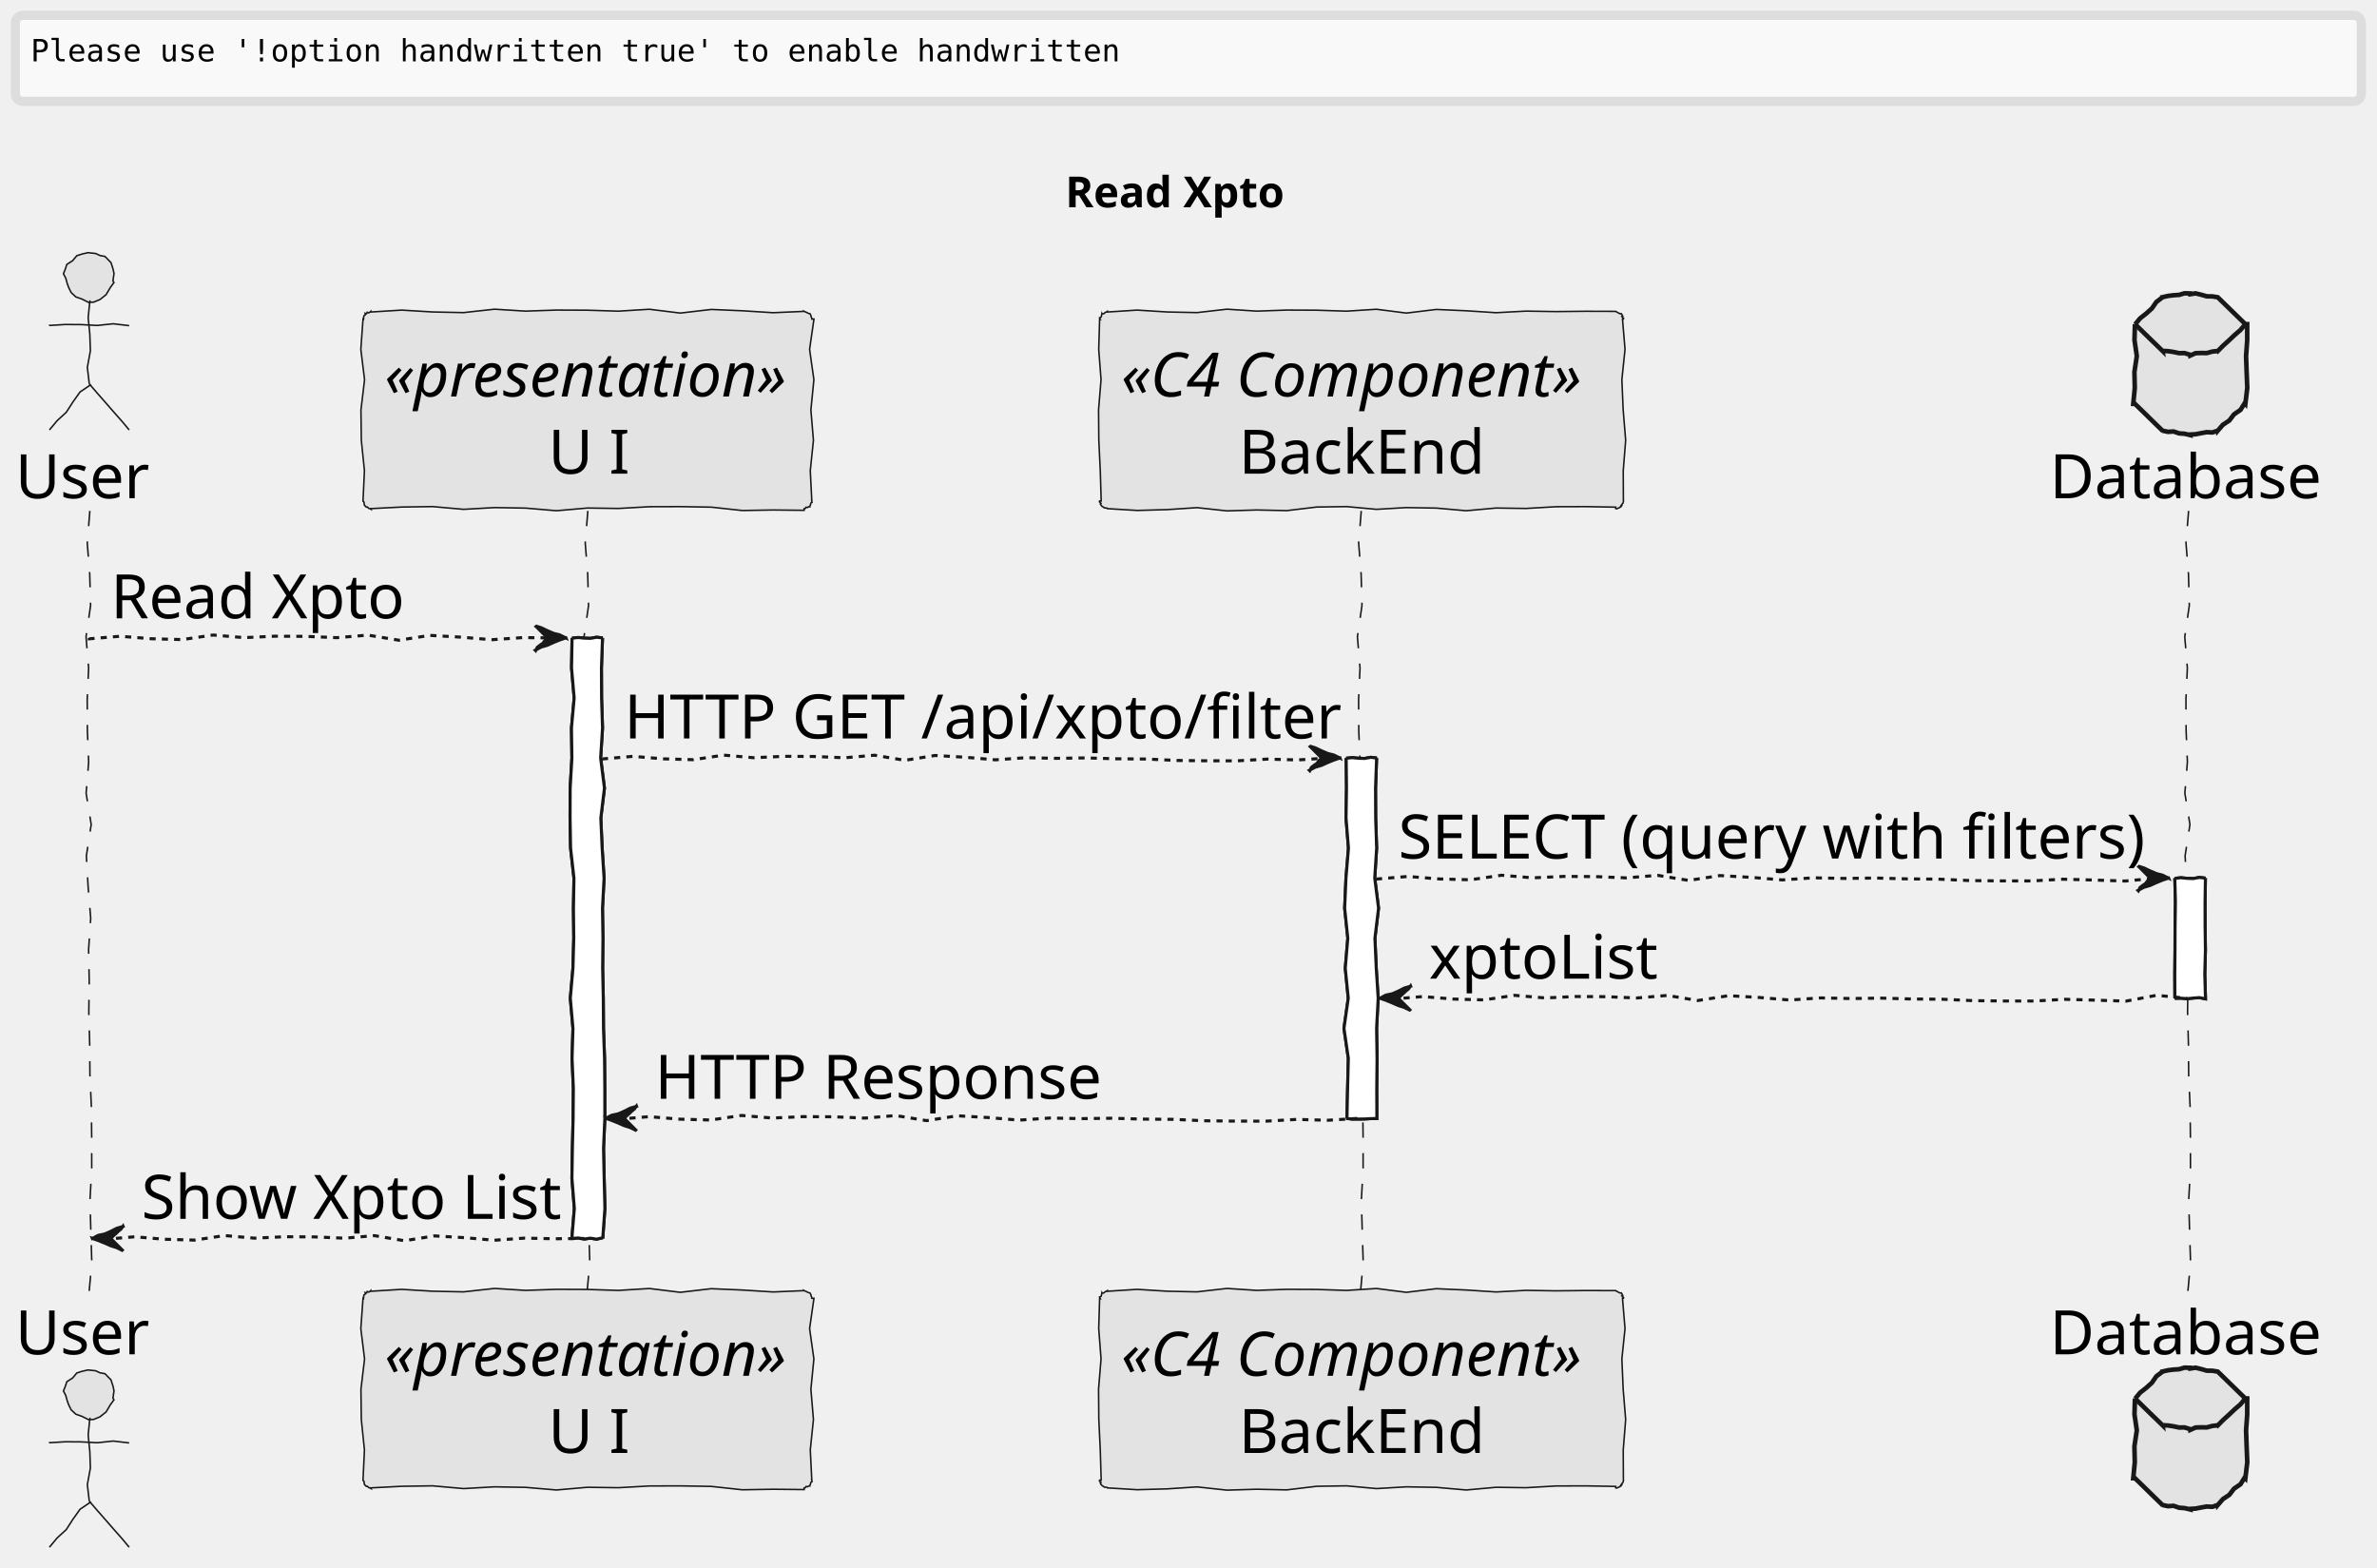
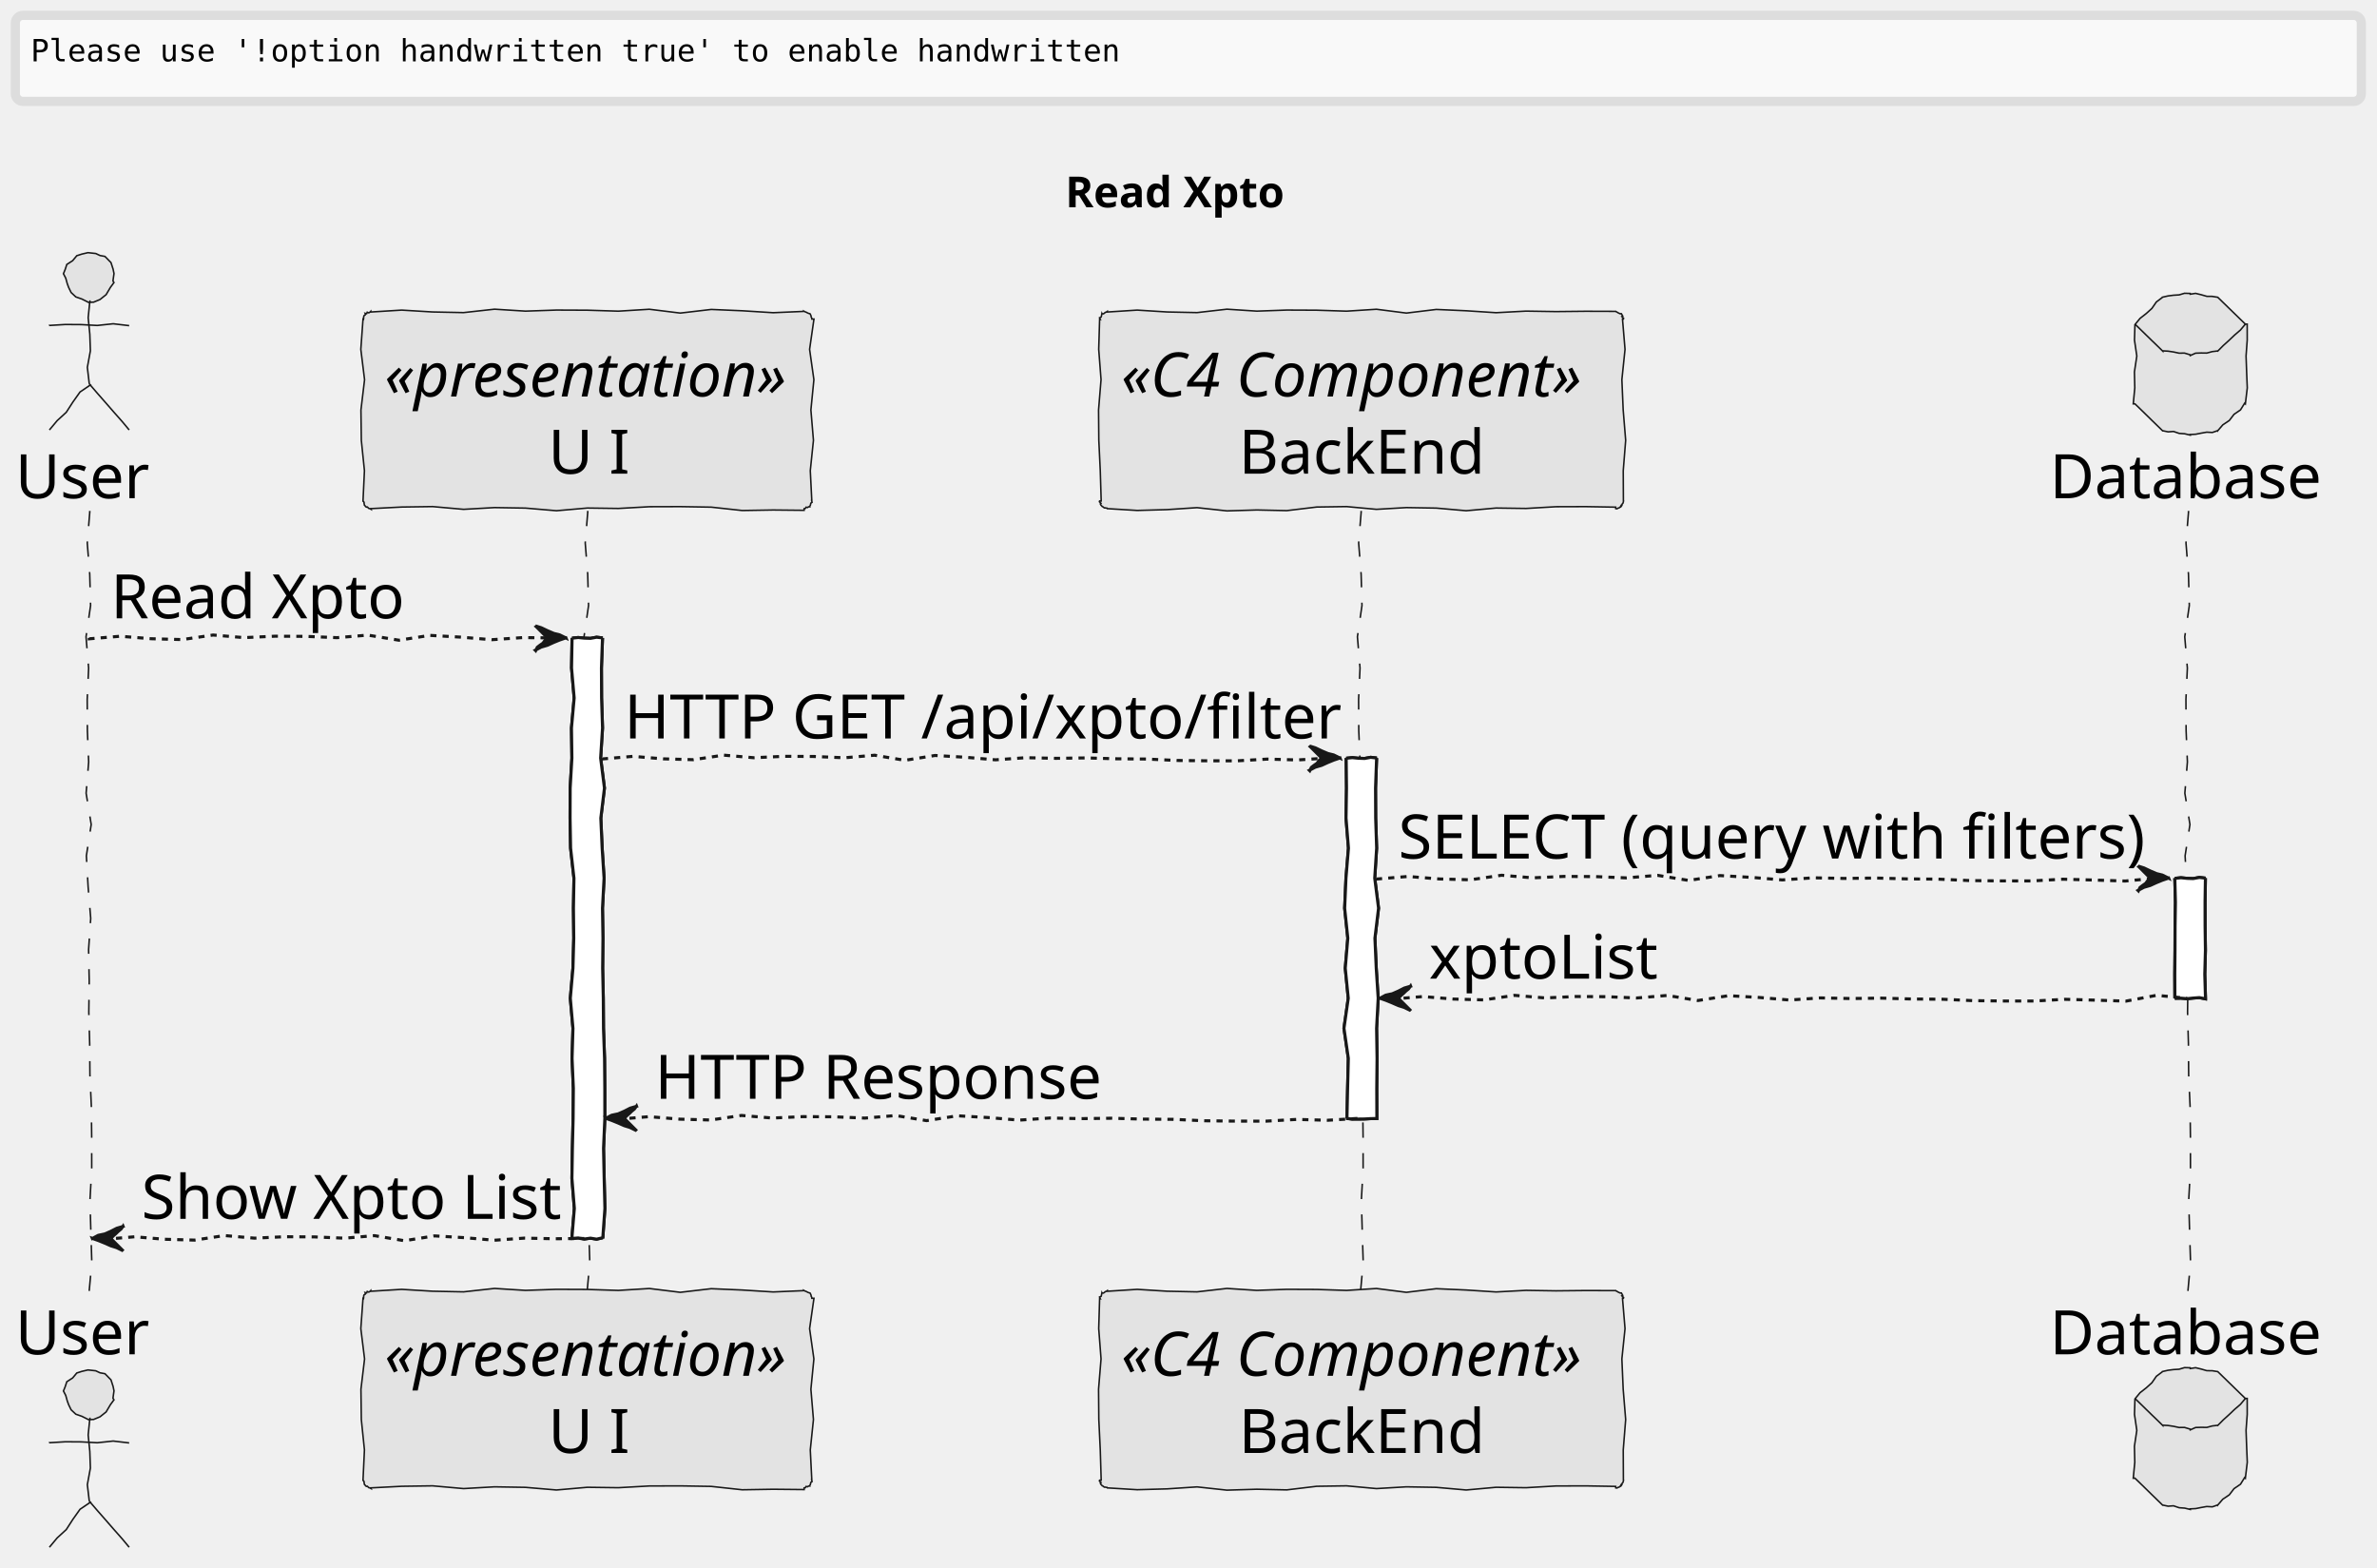
<svg xmlns="http://www.w3.org/2000/svg" contentStyleType="text/css" data-diagram-type="SEQUENCE" height="511px" preserveAspectRatio="none" style="width:775px;height:511px;background:#FFFFFF;" version="1.1" viewBox="0 0 775 511" width="775px" zoomAndPan="magnify">
  <defs />
  <g>
    <rect fill="#F9F9F9" height="28.057" rx="2.5" ry="2.5" style="stroke:#DDDDDD;stroke-width:3;" width="764.89" x="5" y="5" />
    <text fill="#000000" font-family="monospace" font-size="10" lengthAdjust="spacing" textLength="354.058" x="10" y="20">Please use '!option handwritten true' to enable handwritten</text>
    <text fill="#000000" font-family="FG Virgil" font-size="14" font-weight="bold" lengthAdjust="spacing" textLength="69.228" x="347.331" y="67.59">Read Xpto</text>
    <g>
      <polygon fill="#FFFFFF" points="186.522,207.978,186.522,208.049,188.522,207.84,190.522,208.043,192.522,208.112,194.522,207.741,196.522,207.978,196.444,207.978,196.095,217.768,196.138,227.557,196.453,237.346,195.83,247.135,197.075,256.924,195.891,266.713,196.324,276.502,196.953,286.291,196.436,296.08,196.59,305.869,196.489,315.658,196.7,325.447,196.761,335.236,197.107,345.025,197.192,354.815,197.201,364.603,196.776,374.393,196.985,384.182,197.224,393.971,196.522,403.76,196.522,403.519,194.522,403.986,192.522,403.661,190.522,403.938,188.522,403.595,186.522,403.76,186.453,403.76,187.263,393.971,186.473,384.182,186.627,374.393,186.86,364.603,186.938,354.815,186.518,345.025,186.809,335.236,185.949,325.447,186.806,315.658,187.07,305.869,186.966,296.08,187.135,286.291,186.038,276.502,185.869,266.713,185.9,256.924,186.463,247.135,186.325,237.346,187.203,227.557,186.347,217.768,186.522,207.978" style="stroke:#181818;stroke-width:1;" />
    </g>
    <g>
      <polygon fill="#FFFFFF" points="438.91,247.135,438.91,247.205,440.91,246.997,442.91,247.199,444.91,247.268,446.91,246.897,448.91,247.135,448.832,247.135,448.484,256.924,448.527,266.713,448.842,276.502,448.219,286.291,449.464,296.08,448.28,305.869,448.712,315.658,449.342,325.447,448.824,335.236,448.978,345.025,448.878,354.815,448.91,364.603,448.91,364.663,446.91,364.683,444.91,364.799,442.91,364.827,440.91,364.83,438.91,364.603,439.165,364.603,439.374,354.815,439.612,345.025,438.189,335.236,439.589,325.447,438.614,315.658,439.444,305.869,438.415,296.08,438.842,286.291,439.652,276.502,438.861,266.713,439.015,256.924,438.91,247.135" style="stroke:#181818;stroke-width:1;" />
    </g>
    <g>
      <polygon fill="#FFFFFF" points="709.082,286.291,709.082,286.361,711.082,286.153,713.082,286.355,715.082,286.424,717.082,286.053,719.082,286.291,719.056,286.291,718.94,294.122,718.954,301.954,719.059,309.785,718.852,317.616,719.082,325.447,719.082,325.632,717.082,325.237,715.082,325.381,713.082,325.591,711.082,325.419,709.082,325.447,709.105,325.447,709.071,317.616,709.141,309.785,709.162,301.954,709.277,294.122,709.082,286.291" style="stroke:#181818;stroke-width:1;" />
    </g>
    <g>
      <polygon fill="#000000" fill-opacity="0" points="25.113,166.822,25.113,166.892,26.713,166.684,28.313,166.887,29.913,166.956,31.513,166.584,33.113,166.822,33.036,166.822,32.687,177.02,32.73,187.217,33.045,197.415,32.422,207.612,33.667,217.81,32.483,228.007,32.916,238.205,33.545,248.402,33.028,258.6,33.181,268.797,33.081,278.995,33.292,289.192,33.352,299.39,33.699,309.587,33.784,319.785,33.792,329.982,33.368,340.18,33.577,350.377,33.816,360.575,32.392,370.772,33.792,380.97,32.817,391.167,33.647,401.365,32.618,411.562,33.113,421.76,33.113,421.737,31.513,422.007,29.913,421.743,28.313,421.795,26.713,421.873,25.113,421.76,25.529,421.76,25.109,411.562,25.401,401.365,24.541,391.167,25.398,380.97,25.662,370.772,25.558,360.575,25.726,350.377,24.63,340.18,24.461,329.982,24.492,319.785,25.054,309.587,24.917,299.39,25.795,289.192,24.939,278.995,24.77,268.797,25.341,258.6,24.446,248.402,24.594,238.205,25.762,228.007,25.549,217.81,25.848,207.612,24.791,197.415,25.433,187.217,25.704,177.02,25.113,166.822" />
-       <path d="M29,166.822 L29.28,166.822 L28.448,177.02 L29.258,187.217 L29.533,197.415 L28.049,207.612 L28.896,217.81 L28.431,228.007 L28.489,238.205 L28.909,248.402 L28.078,258.6 L29.738,268.797 L28.16,278.995 L28.736,289.192 L29.576,299.39 L28.886,309.587 L29.091,319.785 L28.957,329.982 L29.238,340.18 L29.319,350.377 L29.781,360.575 L29.895,370.772 L29.906,380.97 L29.34,391.167 L29.618,401.365 L29.936,411.562 L29,421.76" fill="none" style="stroke:#181818;stroke-width:0.5;stroke-dasharray:5.0,5.0;" />
+       <path d="M29,166.822 L29.28,166.822 L28.448,177.02 L29.258,187.217 L29.533,197.415 L28.049,207.612 L28.896,217.81 L28.431,228.007 L28.489,238.205 L28.909,248.402 L28.078,258.6 L29.738,268.797 L28.16,278.995 L28.736,289.192 L29.576,299.39 L28.886,309.587 L29.091,319.785 L28.957,329.982 L29.238,340.18 L29.319,350.377 L29.781,360.575 L29.895,370.772 L29.906,380.97 L29.34,391.167 L29.618,401.365 L29.936,411.562 L29,421.76" fill="none" style="stroke:#181818;stroke-width:0.5;stroke-dasharray:5,5;" />
    </g>
    <g>
      <polygon fill="#000000" fill-opacity="0" points="187.522,166.822,187.522,166.892,189.121,166.684,190.721,166.887,192.321,166.956,193.922,166.584,195.522,166.822,195.444,166.822,195.095,177.02,195.138,187.217,195.453,197.415,194.83,207.612,196.075,217.81,194.891,228.007,195.324,238.205,195.953,248.402,195.436,258.6,195.59,268.797,195.489,278.995,195.7,289.192,195.761,299.39,196.107,309.587,196.192,319.785,196.201,329.982,195.776,340.18,195.985,350.377,196.224,360.575,194.8,370.772,196.2,380.97,195.225,391.167,196.055,401.365,195.026,411.562,195.522,421.76,195.522,421.737,193.922,422.007,192.321,421.743,190.721,421.795,189.121,421.873,187.522,421.76,187.938,421.76,187.518,411.562,187.809,401.365,186.949,391.167,187.806,380.97,188.07,370.772,187.966,360.575,188.135,350.377,187.038,340.18,186.869,329.982,186.9,319.785,187.463,309.587,187.325,299.39,188.203,289.192,187.347,278.995,187.178,268.797,187.75,258.6,186.855,248.402,187.002,238.205,188.17,228.007,187.957,217.81,188.256,207.612,187.2,197.415,187.841,187.217,188.112,177.02,187.522,166.822" />
-       <path d="M191.359,166.822 L191.64,166.822 L190.807,177.02 L191.617,187.217 L191.892,197.415 L190.408,207.612 L191.256,217.81 L190.791,228.007 L190.848,238.205 L191.268,248.402 L190.438,258.6 L192.098,268.797 L190.519,278.995 L191.096,289.192 L191.935,299.39 L191.245,309.587 L191.45,319.785 L191.317,329.982 L191.597,340.18 L191.678,350.377 L192.14,360.575 L192.254,370.772 L192.265,380.97 L191.699,391.167 L191.977,401.365 L192.296,411.562 L191.359,421.76" fill="none" style="stroke:#181818;stroke-width:0.5;stroke-dasharray:5.0,5.0;" />
+       <path d="M191.359,166.822 L191.64,166.822 L190.807,177.02 L191.617,187.217 L191.892,197.415 L190.408,207.612 L191.256,217.81 L190.791,228.007 L190.848,238.205 L191.268,248.402 L190.438,258.6 L192.098,268.797 L190.519,278.995 L191.096,289.192 L191.935,299.39 L191.245,309.587 L191.45,319.785 L191.317,329.982 L191.597,340.18 L191.678,350.377 L192.14,360.575 L192.254,370.772 L192.265,380.97 L191.699,391.167 L191.977,401.365 L192.296,411.562 L191.359,421.76" fill="none" style="stroke:#181818;stroke-width:0.5;stroke-dasharray:5,5;" />
    </g>
    <g>
      <polygon fill="#000000" fill-opacity="0" points="439.91,166.822,439.91,166.892,441.51,166.684,443.11,166.887,444.71,166.956,446.31,166.584,447.91,166.822,447.832,166.822,447.484,177.02,447.527,187.217,447.842,197.415,447.219,207.612,448.464,217.81,447.28,228.007,447.712,238.205,448.342,248.402,447.824,258.6,447.978,268.797,447.878,278.995,448.089,289.192,448.149,299.39,448.496,309.587,448.581,319.785,448.589,329.982,448.165,340.18,448.374,350.377,448.612,360.575,447.189,370.772,448.589,380.97,447.614,391.167,448.444,401.365,447.415,411.562,447.91,421.76,447.91,421.737,446.31,422.007,444.71,421.743,443.11,421.795,441.51,421.873,439.91,421.76,440.326,421.76,439.906,411.562,440.197,401.365,439.338,391.167,440.195,380.97,440.458,370.772,440.355,360.575,440.523,350.377,439.427,340.18,439.258,329.982,439.289,319.785,439.851,309.587,439.714,299.39,440.592,289.192,439.736,278.995,439.567,268.797,440.138,258.6,439.243,248.402,439.391,238.205,440.559,228.007,440.346,217.81,440.645,207.612,439.588,197.415,440.229,187.217,440.501,177.02,439.91,166.822" />
-       <path d="M443.526,166.822 L443.807,166.822 L442.974,177.02 L443.784,187.217 L444.059,197.415 L442.575,207.612 L443.423,217.81 L442.958,228.007 L443.015,238.205 L443.435,248.402 L442.604,258.6 L444.265,268.797 L442.686,278.995 L443.263,289.192 L444.102,299.39 L443.412,309.587 L443.617,319.785 L443.484,329.982 L443.764,340.18 L443.845,350.377 L444.307,360.575 L444.421,370.772 L444.432,380.97 L443.866,391.167 L444.144,401.365 L444.463,411.562 L443.526,421.76" fill="none" style="stroke:#181818;stroke-width:0.5;stroke-dasharray:5.0,5.0;" />
+       <path d="M443.526,166.822 L443.807,166.822 L442.974,177.02 L443.784,187.217 L444.059,197.415 L442.575,207.612 L443.423,217.81 L442.958,228.007 L443.015,238.205 L443.435,248.402 L442.604,258.6 L444.265,268.797 L442.686,278.995 L443.263,289.192 L444.102,299.39 L443.412,309.587 L443.617,319.785 L443.484,329.982 L443.764,340.18 L443.845,350.377 L444.307,360.575 L444.421,370.772 L444.432,380.97 L443.866,391.167 L444.144,401.365 L444.463,411.562 L443.526,421.76" fill="none" style="stroke:#181818;stroke-width:0.5;stroke-dasharray:5,5;" />
    </g>
    <g>
      <polygon fill="#000000" fill-opacity="0" points="710.082,166.822,710.082,166.892,711.682,166.684,713.282,166.887,714.882,166.956,716.482,166.584,718.082,166.822,718.004,166.822,717.655,177.02,717.698,187.217,718.014,197.415,717.391,207.612,718.636,217.81,717.452,228.007,717.884,238.205,718.514,248.402,717.996,258.6,718.15,268.797,718.05,278.995,718.261,289.192,718.321,299.39,718.668,309.587,718.753,319.785,718.761,329.982,718.337,340.18,718.546,350.377,718.784,360.575,717.361,370.772,718.76,380.97,717.785,391.167,718.616,401.365,717.587,411.562,718.082,421.76,718.082,421.737,716.482,422.007,714.882,421.743,713.282,421.795,711.682,421.873,710.082,421.76,710.498,421.76,710.078,411.562,710.369,401.365,709.51,391.167,710.366,380.97,710.63,370.772,710.527,360.575,710.695,350.377,709.599,340.18,709.43,329.982,709.461,319.785,710.023,309.587,709.885,299.39,710.763,289.192,709.907,278.995,709.739,268.797,710.31,258.6,709.415,248.402,709.563,238.205,710.731,228.007,710.518,217.81,710.817,207.612,709.76,197.415,710.401,187.217,710.673,177.02,710.082,166.822" />
-       <path d="M713.274,166.822 L713.555,166.822 L712.722,177.02 L713.532,187.217 L713.807,197.415 L712.323,207.612 L713.171,217.81 L712.706,228.007 L712.763,238.205 L713.183,248.402 L712.353,258.6 L714.013,268.797 L712.434,278.995 L713.011,289.192 L713.85,299.39 L713.16,309.587 L713.365,319.785 L713.232,329.982 L713.512,340.18 L713.593,350.377 L714.055,360.575 L714.169,370.772 L714.18,380.97 L713.614,391.167 L713.893,401.365 L714.211,411.562 L713.274,421.76" fill="none" style="stroke:#181818;stroke-width:0.5;stroke-dasharray:5.0,5.0;" />
+       <path d="M713.274,166.822 L713.555,166.822 L712.722,177.02 L713.532,187.217 L713.807,197.415 L712.323,207.612 L713.171,217.81 L712.706,228.007 L712.763,238.205 L713.183,248.402 L712.353,258.6 L714.013,268.797 L712.434,278.995 L713.011,289.192 L713.85,299.39 L713.16,309.587 L713.365,319.785 L713.232,329.982 L713.512,340.18 L713.593,350.377 L714.055,360.575 L714.169,370.772 L714.18,380.97 L713.614,391.167 L713.893,401.365 L714.211,411.562 L713.274,421.76" fill="none" style="stroke:#181818;stroke-width:0.5;stroke-dasharray:5,5;" />
    </g>
    <g class="participant participant-head" data-participant="Actor">
      <text fill="#000000" font-family="FG Virgil" font-size="20" lengthAdjust="spacing" textLength="42.227" x="5" y="162.428">User</text>
      <polygon fill="#E3E3E3" points="37.157,92.112,35.985,93.714,34.598,96.061,32.614,97.643,30.53,98.507,28.867,98.583,26.731,97.501,24.716,96.794,23.186,95.36,22.383,93.717,21.907,92.409,21.441,90.701,20.684,89.231,21.266,87.796,21.775,86.224,23.687,84.98,25.032,83.367,26.698,82.831,28.677,82.37,31.215,82.644,32.606,83.299,34.222,83.597,36.188,85.61,36.873,87.736,37.17,89.187,36.833,91.577" style="stroke:#181818;stroke-width:0.5;" />
      <path d="M29.113,98.166 L29.3,98.166 L28.745,103.566 L29.285,108.966 L29.469,114.366 L28.479,119.766 L29.113,125.166 M16.113,106.166 L16.113,106.097 L21.313,105.787 L26.513,105.825 L31.713,106.105 L36.913,105.552 L42.113,106.166 M29.113,125.166 L29.485,125.488 L26.09,127.799 L23.78,131.051 L21.603,134.417 L18.656,137.116 L16.113,140.166 M29.113,125.166 L29.159,125.206 L31.692,128.147 L34.433,131.27 L37.074,134.305 L39.907,137.507 L42.113,140.166" fill="none" style="stroke:#181818;stroke-width:0.5;" />
    </g>
    <g class="participant participant-tail" data-participant="Actor">
      <text fill="#000000" font-family="FG Virgil" font-size="20" lengthAdjust="spacing" textLength="42.227" x="5" y="441.522">User</text>
      <polygon fill="#E3E3E3" points="37.157,456.362,35.985,457.964,34.598,460.311,32.614,461.893,30.53,462.757,28.867,462.833,26.731,461.751,24.716,461.044,23.186,459.61,22.383,457.967,21.907,456.659,21.441,454.951,20.684,453.481,21.266,452.046,21.775,450.474,23.687,449.23,25.032,447.617,26.698,447.081,28.677,446.62,31.215,446.894,32.606,447.55,34.222,447.847,36.188,449.86,36.873,451.986,37.17,453.437,36.833,455.827" style="stroke:#181818;stroke-width:0.5;" />
      <path d="M29.113,462.416 L29.3,462.416 L28.745,467.816 L29.285,473.216 L29.469,478.616 L28.479,484.016 L29.113,489.416 M16.113,470.416 L16.113,470.347 L21.313,470.037 L26.513,470.075 L31.713,470.355 L36.913,469.801 L42.113,470.416 M29.113,489.416 L29.485,489.738 L26.09,492.049 L23.78,495.301 L21.603,498.668 L18.656,501.366 L16.113,504.416 M29.113,489.416 L29.159,489.456 L31.692,492.397 L34.433,495.52 L37.074,498.555 L39.907,501.757 L42.113,504.416" fill="none" style="stroke:#181818;stroke-width:0.5;" />
    </g>
    <g class="participant participant-head" data-participant="UI">
      <polygon fill="#E3E3E3" points="120.859,101.51,120.859,101.72,130.954,101.095,141.048,101.703,151.143,101.909,161.238,100.796,171.332,101.432,181.427,101.083,191.522,101.126,201.616,101.442,211.711,100.818,221.805,102.063,231.9,100.879,241.994,101.312,252.089,101.942,262.184,101.51,262.173,101.483,262.546,101.677,262.887,101.793,263.267,102.004,263.628,102.169,263.951,102.242,264.132,102.317,264.305,102.681,264.453,103.036,264.469,103.335,264.68,103.715,264.684,104.01,265.386,104.01,263.962,113.895,265.362,123.781,264.387,133.666,265.217,143.551,264.189,153.437,264.684,163.322,264.663,163.314,264.765,163.77,264.376,164.023,264.277,164.396,264.202,164.78,263.951,165.09,264.005,165.218,263.597,165.235,263.281,165.471,262.818,165.353,262.573,165.763,262.184,165.822,262.184,166.37,252.089,166.267,241.994,166.435,231.9,165.339,221.805,165.17,211.711,165.201,201.616,165.763,191.522,165.626,181.427,166.504,171.332,165.648,161.238,165.479,151.143,166.05,141.048,165.155,130.954,165.303,120.859,165.822,120.942,166.022,120.561,165.81,120.246,165.756,119.758,165.284,119.486,165.335,119.092,165.09,119.273,165.165,118.8,164.676,118.769,164.371,118.691,164.045,118.707,163.759,118.359,163.322,118.355,163.322,118.822,153.437,117.806,143.551,117.682,133.666,118.863,123.781,117.642,113.895,118.359,104.01,118.516,104.075,118.57,103.683,118.57,103.269,118.69,102.904,119.086,102.654,119.092,102.242,119.053,102.15,119.521,102.278,119.728,101.779,120.231,101.993,120.568,101.805,120.859,101.51" style="stroke:#181818;stroke-width:0.5;" />
      <text fill="#000000" font-family="FG Virgil" font-size="20" font-style="italic" lengthAdjust="spacing" textLength="132.324" x="125.359" y="129.272">«presentation»</text>
      <text fill="#000000" font-family="FG Virgil" font-size="20" lengthAdjust="spacing" textLength="25.557" x="178.743" y="154.428">U I</text>
    </g>
    <g class="participant participant-tail" data-participant="UI">
      <polygon fill="#E3E3E3" points="120.859,420.76,120.859,420.97,130.954,420.345,141.048,420.953,151.143,421.159,161.238,420.046,171.332,420.682,181.427,420.333,191.522,420.376,201.616,420.692,211.711,420.068,221.805,421.313,231.9,420.13,241.994,420.562,252.089,421.192,262.184,420.76,262.173,420.733,262.546,420.927,262.887,421.043,263.267,421.254,263.628,421.419,263.951,421.492,264.132,421.567,264.305,421.931,264.453,422.286,264.469,422.585,264.68,422.965,264.684,423.26,265.386,423.26,263.962,433.145,265.362,443.031,264.387,452.916,265.217,462.801,264.189,472.687,264.684,482.572,264.663,482.563,264.765,483.02,264.376,483.273,264.277,483.646,264.202,484.03,263.951,484.34,264.005,484.468,263.597,484.485,263.281,484.721,262.818,484.603,262.573,485.013,262.184,485.072,262.184,485.62,252.089,485.517,241.994,485.685,231.9,484.589,221.805,484.42,211.711,484.451,201.616,485.013,191.522,484.876,181.427,485.754,171.332,484.898,161.238,484.729,151.143,485.3,141.048,484.405,130.954,484.553,120.859,485.072,120.942,485.272,120.561,485.06,120.246,485.006,119.758,484.534,119.486,484.585,119.092,484.34,119.273,484.415,118.8,483.926,118.769,483.621,118.691,483.295,118.707,483.009,118.359,482.572,118.355,482.572,118.822,472.687,117.806,462.801,117.682,452.916,118.863,443.031,117.642,433.145,118.359,423.26,118.516,423.325,118.57,422.933,118.57,422.519,118.69,422.154,119.086,421.904,119.092,421.492,119.053,421.4,119.521,421.528,119.728,421.029,120.231,421.243,120.568,421.055,120.859,420.76" style="stroke:#181818;stroke-width:0.5;" />
      <text fill="#000000" font-family="FG Virgil" font-size="20" font-style="italic" lengthAdjust="spacing" textLength="132.324" x="125.359" y="448.522">«presentation»</text>
      <text fill="#000000" font-family="FG Virgil" font-size="20" lengthAdjust="spacing" textLength="25.557" x="178.743" y="473.678">U I</text>
    </g>
    <g class="participant participant-head" data-participant="BackEnd">
      <polygon fill="#E3E3E3" points="361.026,101.51,361.026,101.72,370.777,101.095,380.528,101.703,390.279,101.909,400.031,100.796,409.781,101.432,419.533,101.083,429.284,101.126,439.035,101.442,448.786,100.818,458.537,102.063,468.288,100.879,478.039,101.312,487.79,101.942,497.541,101.424,507.292,101.578,517.043,101.478,526.794,101.51,526.817,101.565,527.178,101.73,527.576,101.983,527.94,102.156,528.295,102.305,528.562,102.242,528.64,102.275,528.851,102.655,529.071,103.039,528.779,103.211,529.356,103.743,529.294,104.01,528.997,104.01,529.828,113.895,528.799,123.781,529.225,133.666,530.036,143.551,529.245,153.437,529.294,163.322,529.326,163.336,529.252,163.719,529.129,164.083,528.853,164.382,528.797,164.773,528.562,165.09,528.489,164.914,528.244,165.324,527.924,165.552,527.558,165.666,527.226,165.865,526.794,165.822,526.794,165.339,517.043,165.17,507.292,165.201,497.541,165.763,487.79,165.626,478.039,166.504,468.288,165.648,458.537,165.479,448.786,166.05,439.035,165.155,429.284,165.303,419.533,166.471,409.781,166.258,400.031,166.557,390.279,165.5,380.528,166.142,370.777,166.413,361.026,165.822,360.966,165.677,360.661,165.646,360.335,165.568,360.049,165.584,359.612,165.235,359.259,165.09,359.401,165.149,358.942,164.666,358.757,164.297,358.974,164.094,358.452,163.584,358.526,163.322,359.035,163.322,358.733,153.437,358.259,143.551,358.173,133.666,358.985,123.781,358.227,113.895,358.526,104.01,358.709,104.085,358.503,103.586,359.009,103.381,359.115,103.011,359.188,102.627,359.259,102.242,359.265,102.257,359.705,102.319,360.044,102.138,360.341,101.855,360.707,101.739,361.026,101.51" style="stroke:#181818;stroke-width:0.5;" />
      <text fill="#000000" font-family="FG Virgil" font-size="20" font-style="italic" lengthAdjust="spacing" textLength="156.768" x="365.526" y="129.272">«C4 Component»</text>
      <text fill="#000000" font-family="FG Virgil" font-size="20" lengthAdjust="spacing" textLength="80.049" x="403.886" y="154.428">BackEnd</text>
    </g>
    <g class="participant participant-tail" data-participant="BackEnd">
      <polygon fill="#E3E3E3" points="361.026,420.76,361.026,420.97,370.777,420.345,380.528,420.953,390.279,421.159,400.031,420.046,409.781,420.682,419.533,420.333,429.284,420.376,439.035,420.692,448.786,420.068,458.537,421.313,468.288,420.13,478.039,420.562,487.79,421.192,497.541,420.674,507.292,420.828,517.043,420.728,526.794,420.76,526.817,420.815,527.178,420.98,527.576,421.233,527.94,421.406,528.295,421.555,528.562,421.492,528.64,421.524,528.851,421.905,529.071,422.289,528.779,422.461,529.356,422.993,529.294,423.26,528.997,423.26,529.828,433.145,528.799,443.031,529.225,452.916,530.036,462.801,529.245,472.687,529.294,482.572,529.326,482.586,529.252,482.969,529.129,483.332,528.853,483.632,528.797,484.023,528.562,484.34,528.489,484.164,528.244,484.574,527.924,484.802,527.558,484.916,527.226,485.115,526.794,485.072,526.794,484.589,517.043,484.42,507.292,484.451,497.541,485.013,487.79,484.876,478.039,485.754,468.288,484.898,458.537,484.729,448.786,485.3,439.035,484.405,429.284,484.553,419.533,485.721,409.781,485.508,400.031,485.807,390.279,484.75,380.528,485.392,370.777,485.663,361.026,485.072,360.966,484.927,360.661,484.896,360.335,484.818,360.049,484.834,359.612,484.485,359.259,484.34,359.401,484.399,358.942,483.916,358.757,483.546,358.974,483.344,358.452,482.834,358.526,482.572,359.035,482.572,358.733,472.687,358.259,462.801,358.173,452.916,358.985,443.031,358.227,433.145,358.526,423.26,358.709,423.335,358.503,422.836,359.009,422.631,359.115,422.261,359.188,421.877,359.259,421.492,359.265,421.507,359.705,421.569,360.044,421.388,360.341,421.105,360.707,420.989,361.026,420.76" style="stroke:#181818;stroke-width:0.5;" />
      <text fill="#000000" font-family="FG Virgil" font-size="20" font-style="italic" lengthAdjust="spacing" textLength="156.768" x="365.526" y="448.522">«C4 Component»</text>
      <text fill="#000000" font-family="FG Virgil" font-size="20" lengthAdjust="spacing" textLength="80.049" x="403.886" y="473.678">BackEnd</text>
    </g>
    <g class="participant participant-head" data-participant="Database">
      <text fill="#000000" font-family="FG Virgil" font-size="20" lengthAdjust="spacing" textLength="85.615" x="668.274" y="162.428">Database</text>
-       <path d="M696.082,105.666 L696.082,105.666 L696.147,105.733 L697.754,103.784 L699.742,102.228 L701.606,100.543 L703.061,98.439 L705.082,96.916 L705.077,96.882 L706.856,96.478 L708.659,96.247 L710.478,96.136 L712.24,95.612 L714.082,95.666 L714.082,95.666 L714.116,95.91 L715.843,95.639 L717.67,96.079 L719.508,96.606 L721.277,96.628 L723.082,96.916 L723.103,96.938 L724.872,98.656 L726.737,100.473 L728.556,102.242 L730.463,104.103 L732.082,105.666 L732.678,105.666 L732.686,110.866 L732.308,116.066 L732.494,121.266 L732.706,126.466 L732.082,131.666 L732.082,131.666 L731.859,131.436 L730.492,133.632 L728.39,135.071 L726.847,137.086 L724.729,138.508 L723.082,140.416 L723.078,140.386 L721.327,140.993 L719.479,140.895 L717.688,141.212 L715.903,141.565 L714.082,141.666 L714.082,141.666 L714.107,141.849 L712.282,141.414 L710.5,141.292 L708.647,140.664 L706.899,140.791 L705.082,140.416 L705.252,140.591 L703.42,138.808 L701.672,137.111 L699.532,135.012 L697.68,133.208 L696.082,131.666 L695.53,131.666 L696.03,126.466 L695.907,121.266 L696.688,116.066 L695.927,110.866 L696.082,105.666" fill="#E3E3E3" style="stroke:#181818;stroke-width:1.5;" />
-       <path d="M696.082,105.666 L696.082,105.666 L696.147,105.733 L697.754,107.284 L699.742,109.228 L701.606,111.043 L703.061,112.439 L705.082,114.416 L705.077,114.382 L706.856,114.478 L708.659,114.747 L710.478,115.136 L712.24,115.112 L714.082,115.666 L714.082,115.666 L714.116,115.91 L715.843,115.139 L717.67,115.079 L719.508,115.106 L721.277,114.628 L723.082,114.416 L723.103,114.438 L724.872,112.656 L726.737,110.973 L728.556,109.242 L730.463,107.603 L732.082,105.666" fill="none" style="stroke:#181818;stroke-width:1.5;" />
+       <path d="M696.082,105.666 L696.082,105.666 L696.147,105.733 L697.754,103.784 L699.742,102.228 L701.606,100.543 L703.061,98.439 L705.082,96.916 L705.077,96.882 L706.856,96.478 L708.659,96.247 L710.478,96.136 L712.24,95.612 L714.082,95.666 L714.082,95.666 L714.116,95.91 L715.843,95.639 L717.67,96.079 L719.508,96.606 L721.277,96.628 L723.082,96.916 L723.103,96.938 L724.872,98.656 L726.737,100.473 L728.556,102.242 L730.463,104.103 L732.082,105.666 L732.678,105.666 L732.686,110.866 L732.308,116.066 L732.494,121.266 L732.706,126.466 L732.082,131.666 L732.082,131.666 L731.859,131.436 L730.492,133.632 L728.39,135.071 L726.847,137.086 L724.729,138.508 L723.082,140.416 L723.078,140.386 L721.327,140.993 L719.479,140.895 L717.688,141.212 L715.903,141.565 L714.082,141.666 L714.082,141.666 L714.107,141.849 L712.282,141.414 L710.5,141.292 L708.647,140.664 L706.899,140.791 L705.082,140.416 L705.252,140.591 L703.42,138.808 L701.672,137.111 L699.532,135.012 L697.68,133.208 L696.082,131.666 L695.53,131.666 L696.03,126.466 L695.907,121.266 L696.688,116.066 L695.927,110.866 L696.082,105.666" fill="#E3E3E3" style="stroke:#181818;stroke-width:0.5;" />
+       <path d="M696.082,105.666 L696.082,105.666 L696.147,105.733 L697.754,107.284 L699.742,109.228 L701.606,111.043 L703.061,112.439 L705.082,114.416 L705.077,114.382 L706.856,114.478 L708.659,114.747 L710.478,115.136 L712.24,115.112 L714.082,115.666 L714.082,115.666 L714.116,115.91 L715.843,115.139 L717.67,115.079 L719.508,115.106 L721.277,114.628 L723.082,114.416 L723.103,114.438 L724.872,112.656 L726.737,110.973 L728.556,109.242 L730.463,107.603 L732.082,105.666" fill="none" style="stroke:#181818;stroke-width:0.5;" />
    </g>
    <g class="participant participant-tail" data-participant="Database">
      <text fill="#000000" font-family="FG Virgil" font-size="20" lengthAdjust="spacing" textLength="85.615" x="668.274" y="441.522">Database</text>
-       <path d="M696.082,455.916 L696.082,455.916 L696.147,455.983 L697.754,454.034 L699.742,452.478 L701.606,450.793 L703.061,448.689 L705.082,447.166 L705.077,447.132 L706.856,446.728 L708.659,446.497 L710.478,446.386 L712.24,445.862 L714.082,445.916 L714.082,445.916 L714.116,446.16 L715.843,445.889 L717.67,446.329 L719.508,446.856 L721.277,446.878 L723.082,447.166 L723.103,447.188 L724.872,448.906 L726.737,450.723 L728.556,452.492 L730.463,454.353 L732.082,455.916 L732.678,455.916 L732.686,461.116 L732.308,466.316 L732.494,471.516 L732.706,476.716 L732.082,481.916 L732.082,481.916 L731.859,481.686 L730.492,483.882 L728.39,485.322 L726.847,487.336 L724.729,488.758 L723.082,490.666 L723.078,490.636 L721.327,491.243 L719.479,491.145 L717.688,491.462 L715.903,491.815 L714.082,491.916 L714.082,491.916 L714.107,492.099 L712.282,491.664 L710.5,491.543 L708.647,490.914 L706.899,491.041 L705.082,490.666 L705.252,490.841 L703.42,489.058 L701.672,487.361 L699.532,485.262 L697.68,483.458 L696.082,481.916 L695.53,481.916 L696.03,476.716 L695.907,471.516 L696.688,466.316 L695.927,461.116 L696.082,455.916" fill="#E3E3E3" style="stroke:#181818;stroke-width:1.5;" />
-       <path d="M696.082,455.916 L696.082,455.916 L696.147,455.983 L697.754,457.534 L699.742,459.478 L701.606,461.293 L703.061,462.689 L705.082,464.666 L705.077,464.632 L706.856,464.728 L708.659,464.997 L710.478,465.386 L712.24,465.362 L714.082,465.916 L714.082,465.916 L714.116,466.16 L715.843,465.389 L717.67,465.329 L719.508,465.356 L721.277,464.878 L723.082,464.666 L723.103,464.688 L724.872,462.906 L726.737,461.223 L728.556,459.492 L730.463,457.853 L732.082,455.916" fill="none" style="stroke:#181818;stroke-width:1.5;" />
+       <path d="M696.082,455.916 L696.082,455.916 L696.147,455.983 L697.754,454.034 L699.742,452.478 L701.606,450.793 L703.061,448.689 L705.082,447.166 L705.077,447.132 L706.856,446.728 L708.659,446.497 L710.478,446.386 L712.24,445.862 L714.082,445.916 L714.082,445.916 L714.116,446.16 L715.843,445.889 L717.67,446.329 L719.508,446.856 L721.277,446.878 L723.082,447.166 L723.103,447.188 L724.872,448.906 L726.737,450.723 L728.556,452.492 L730.463,454.353 L732.082,455.916 L732.678,455.916 L732.686,461.116 L732.308,466.316 L732.494,471.516 L732.706,476.716 L732.082,481.916 L732.082,481.916 L731.859,481.686 L730.492,483.882 L728.39,485.322 L726.847,487.336 L724.729,488.758 L723.082,490.666 L723.078,490.636 L721.327,491.243 L719.479,491.145 L717.688,491.462 L715.903,491.815 L714.082,491.916 L714.082,491.916 L714.107,492.099 L712.282,491.664 L710.5,491.543 L708.647,490.914 L706.899,491.041 L705.082,490.666 L705.252,490.841 L703.42,489.058 L701.672,487.361 L699.532,485.262 L697.68,483.458 L696.082,481.916 L695.53,481.916 L696.03,476.716 L695.907,471.516 L696.688,466.316 L695.927,461.116 L696.082,455.916" fill="#E3E3E3" style="stroke:#181818;stroke-width:0.5;" />
+       <path d="M696.082,455.916 L696.082,455.916 L696.147,455.983 L697.754,457.534 L699.742,459.478 L701.606,461.293 L703.061,462.689 L705.082,464.666 L705.077,464.632 L706.856,464.728 L708.659,464.997 L710.478,465.386 L712.24,465.362 L714.082,465.916 L714.082,465.916 L714.116,466.16 L715.843,465.389 L717.67,465.329 L719.508,465.356 L721.277,464.878 L723.082,464.666 L723.103,464.688 L724.872,462.906 L726.737,461.223 L728.556,459.492 L730.463,457.853 L732.082,455.916" fill="none" style="stroke:#181818;stroke-width:0.5;" />
    </g>
    <g>
      <polygon fill="#FFFFFF" points="186.522,207.978,186.522,208.049,188.522,207.84,190.522,208.043,192.522,208.112,194.522,207.741,196.522,207.978,196.444,207.978,196.095,217.768,196.138,227.557,196.453,237.346,195.83,247.135,197.075,256.924,195.891,266.713,196.324,276.502,196.953,286.291,196.436,296.08,196.59,305.869,196.489,315.658,196.7,325.447,196.761,335.236,197.107,345.025,197.192,354.815,197.201,364.603,196.776,374.393,196.985,384.182,197.224,393.971,196.522,403.76,196.522,403.519,194.522,403.986,192.522,403.661,190.522,403.938,188.522,403.595,186.522,403.76,186.453,403.76,187.263,393.971,186.473,384.182,186.627,374.393,186.86,364.603,186.938,354.815,186.518,345.025,186.809,335.236,185.949,325.447,186.806,315.658,187.07,305.869,186.966,296.08,187.135,286.291,186.038,276.502,185.869,266.713,185.9,256.924,186.463,247.135,186.325,237.346,187.203,227.557,186.347,217.768,186.522,207.978" style="stroke:#181818;stroke-width:1;" />
    </g>
    <g>
      <polygon fill="#FFFFFF" points="438.91,247.135,438.91,247.205,440.91,246.997,442.91,247.199,444.91,247.268,446.91,246.897,448.91,247.135,448.832,247.135,448.484,256.924,448.527,266.713,448.842,276.502,448.219,286.291,449.464,296.08,448.28,305.869,448.712,315.658,449.342,325.447,448.824,335.236,448.978,345.025,448.878,354.815,448.91,364.603,448.91,364.663,446.91,364.683,444.91,364.799,442.91,364.827,440.91,364.83,438.91,364.603,439.165,364.603,439.374,354.815,439.612,345.025,438.189,335.236,439.589,325.447,438.614,315.658,439.444,305.869,438.415,296.08,438.842,286.291,439.652,276.502,438.861,266.713,439.015,256.924,438.91,247.135" style="stroke:#181818;stroke-width:1;" />
    </g>
    <g>
      <polygon fill="#FFFFFF" points="709.082,286.291,709.082,286.361,711.082,286.153,713.082,286.355,715.082,286.424,717.082,286.053,719.082,286.291,719.056,286.291,718.94,294.122,718.954,301.954,719.059,309.785,718.852,317.616,719.082,325.447,719.082,325.632,717.082,325.237,715.082,325.381,713.082,325.591,711.082,325.419,709.082,325.447,709.105,325.447,709.071,317.616,709.141,309.785,709.162,301.954,709.277,294.122,709.082,286.291" style="stroke:#181818;stroke-width:1;" />
    </g>
    <g class="message" data-participant-1="Actor" data-participant-2="UI">
      <polygon fill="#181818" points="174.522,203.978,174.548,204.044,176.47,204.65,178.545,205.638,180.571,206.502,182.433,206.958,184.522,207.978,184.512,207.954,182.469,208.647,180.474,209.46,178.513,210.357,176.436,210.964,174.522,211.978,174.652,212.109,175.173,211.03,176.075,210.332,177.023,209.68,177.701,208.758,178.522,207.978,178.538,207.995,177.714,207.171,176.964,206.421,176.178,205.635,175.459,204.917,174.522,203.978" style="stroke:#181818;stroke-width:1;" />
-       <path d="M29.113,207.978 L29.113,208.259 L39.207,207.426 L49.301,208.236 L59.395,208.511 L69.489,207.027 L79.583,207.875 L89.677,207.41 L99.77,207.467 L109.864,207.888 L119.958,207.057 L130.052,208.717 L140.146,207.138 L150.24,207.715 L160.334,208.554 L170.428,207.864 L180.522,207.978" fill="none" style="stroke:#181818;stroke-width:1;stroke-dasharray:2.0,2.0;" />
+       <path d="M29.113,207.978 L29.113,208.259 L39.207,207.426 L49.301,208.236 L59.395,208.511 L69.489,207.027 L79.583,207.875 L89.677,207.41 L99.77,207.467 L109.864,207.888 L119.958,207.057 L130.052,208.717 L140.146,207.138 L150.24,207.715 L160.334,208.554 L170.428,207.864 L180.522,207.978" fill="none" style="stroke:#181818;stroke-width:1;stroke-dasharray:2,2;" />
      <text fill="#000000" font-family="FG Virgil" font-size="20" lengthAdjust="spacing" textLength="94.512" x="36.113" y="201.584">Read Xpto</text>
    </g>
    <g class="message" data-participant-1="UI" data-participant-2="BackEnd">
      <polygon fill="#181818" points="426.91,243.135,426.936,243.2,428.859,243.806,430.934,244.795,432.96,245.659,434.822,246.114,436.91,247.135,436.901,247.111,434.857,247.803,432.863,248.616,430.902,249.514,428.825,250.121,426.91,251.135,427.041,251.265,427.562,250.186,428.464,249.488,429.412,248.837,430.09,247.915,430.91,247.135,430.926,247.151,430.103,246.327,429.352,245.577,428.567,244.791,427.848,244.073,426.91,243.135" style="stroke:#181818;stroke-width:1;" />
-       <path d="M196.522,247.135 L196.522,247.415 L206.371,246.582 L216.22,247.393 L226.07,247.668 L235.92,246.184 L245.769,247.031 L255.619,246.566 L265.468,246.623 L275.318,247.044 L285.167,246.213 L295.017,247.873 L304.866,246.294 L314.716,246.871 L324.565,247.711 L334.415,247.02 L344.264,247.226 L354.114,247.092 L363.964,247.373 L373.813,247.454 L383.663,247.916 L393.512,248.03 L403.362,248.04 L413.211,247.474 L423.061,247.753 L432.91,247.135" fill="none" style="stroke:#181818;stroke-width:1;stroke-dasharray:2.0,2.0;" />
+       <path d="M196.522,247.135 L196.522,247.415 L206.371,246.582 L216.22,247.393 L226.07,247.668 L235.92,246.184 L245.769,247.031 L255.619,246.566 L265.468,246.623 L275.318,247.044 L285.167,246.213 L295.017,247.873 L304.866,246.294 L314.716,246.871 L324.565,247.711 L334.415,247.02 L344.264,247.226 L354.114,247.092 L363.964,247.373 L373.813,247.454 L383.663,247.916 L393.512,248.03 L403.362,248.04 L413.211,247.474 L423.061,247.753 L432.91,247.135" fill="none" style="stroke:#181818;stroke-width:1;stroke-dasharray:2,2;" />
      <text fill="#000000" font-family="FG Virgil" font-size="20" lengthAdjust="spacing" textLength="223.389" x="203.522" y="240.74">HTTP GET /api/xpto/filter</text>
    </g>
    <g class="message" data-participant-1="BackEnd" data-participant-2="Database">
      <polygon fill="#181818" points="697.082,282.291,697.108,282.356,699.031,282.963,701.106,283.951,703.131,284.815,704.994,285.27,707.082,286.291,707.072,286.267,705.029,286.959,703.035,287.772,701.074,288.67,698.996,289.277,697.082,290.291,697.212,290.421,697.734,289.342,698.635,288.644,699.584,287.993,700.262,287.071,701.082,286.291,701.098,286.307,700.274,285.483,699.524,284.733,698.738,283.947,698.02,283.229,697.082,282.291" style="stroke:#181818;stroke-width:1;" />
-       <path d="M448.91,286.291 L448.91,286.571 L459.077,285.739 L469.244,286.549 L479.411,286.824 L489.578,285.34 L499.745,286.187 L509.911,285.722 L520.078,285.78 L530.245,286.2 L540.412,285.369 L550.579,287.029 L560.746,285.451 L570.913,286.027 L581.08,286.867 L591.246,286.177 L601.413,286.382 L611.58,286.248 L621.747,286.529 L631.914,286.61 L642.081,287.072 L652.248,287.186 L662.414,287.197 L672.581,286.63 L682.748,286.909 L692.915,287.227 L703.082,286.291" fill="none" style="stroke:#181818;stroke-width:1;stroke-dasharray:2.0,2.0;" />
+       <path d="M448.91,286.291 L448.91,286.571 L459.077,285.739 L469.244,286.549 L479.411,286.824 L489.578,285.34 L499.745,286.187 L509.911,285.722 L520.078,285.78 L530.245,286.2 L540.412,285.369 L550.579,287.029 L560.746,285.451 L570.913,286.027 L581.08,286.867 L591.246,286.177 L601.413,286.382 L611.58,286.248 L621.747,286.529 L631.914,286.61 L642.081,287.072 L652.248,287.186 L662.414,287.197 L672.581,286.63 L682.748,286.909 L692.915,287.227 L703.082,286.291" fill="none" style="stroke:#181818;stroke-width:1;stroke-dasharray:2,2;" />
      <text fill="#000000" font-family="FG Virgil" font-size="20" lengthAdjust="spacing" textLength="241.172" x="455.91" y="279.897">SELECT (query with filters)</text>
    </g>
    <g class="message" data-participant-1="Database" data-participant-2="BackEnd">
      <polygon fill="#181818" points="459.91,321.447,459.936,321.512,457.859,322.119,455.934,323.107,453.96,323.971,451.822,324.426,449.91,325.447,449.901,325.423,451.857,326.115,453.863,326.929,455.902,327.826,457.825,328.433,459.91,329.447,460.041,329.578,458.962,328.499,458.264,327.801,457.612,327.149,456.69,326.227,455.91,325.447,455.926,325.463,456.703,324.64,457.552,323.889,458.366,323.104,459.248,322.385,459.91,321.447" style="stroke:#181818;stroke-width:1;" />
-       <path d="M453.91,325.447 L453.91,325.728 L463.878,324.895 L473.846,325.705 L483.815,325.98 L493.783,324.496 L503.751,325.344 L513.719,324.879 L523.687,324.936 L533.655,325.356 L543.624,324.525 L553.592,326.185 L563.56,324.607 L573.528,325.184 L583.496,326.023 L593.464,325.333 L603.432,325.538 L613.4,325.405 L623.369,325.685 L633.337,325.766 L643.305,326.228 L653.273,326.342 L663.241,326.353 L673.209,325.787 L683.178,326.065 L693.146,326.384 L703.114,324.486 L713.082,325.447" fill="none" style="stroke:#181818;stroke-width:1;stroke-dasharray:2.0,2.0;" />
+       <path d="M453.91,325.447 L453.91,325.728 L463.878,324.895 L473.846,325.705 L483.815,325.98 L493.783,324.496 L503.751,325.344 L513.719,324.879 L523.687,324.936 L533.655,325.356 L543.624,324.525 L553.592,326.185 L563.56,324.607 L573.528,325.184 L583.496,326.023 L593.464,325.333 L603.432,325.538 L613.4,325.405 L623.369,325.685 L633.337,325.766 L643.305,326.228 L653.273,326.342 L663.241,326.353 L673.209,325.787 L683.178,326.065 L693.146,326.384 L703.114,324.486 L713.082,325.447" fill="none" style="stroke:#181818;stroke-width:1;stroke-dasharray:2,2;" />
      <text fill="#000000" font-family="FG Virgil" font-size="20" lengthAdjust="spacing" textLength="68.926" x="465.91" y="319.053">xptoList</text>
    </g>
    <g class="message" data-participant-1="BackEnd" data-participant-2="UI">
      <polygon fill="#181818" points="207.522,360.603,207.548,360.669,205.47,361.275,203.545,362.263,201.571,363.127,199.433,363.583,197.522,364.603,197.512,364.579,199.469,365.272,201.474,366.085,203.513,366.982,205.436,367.589,207.522,368.603,207.652,368.734,206.573,367.655,205.875,366.957,205.223,366.305,204.301,365.383,203.522,364.603,203.538,364.62,204.314,363.796,205.164,363.046,205.978,362.26,206.859,361.542,207.522,360.603" style="stroke:#181818;stroke-width:1;" />
-       <path d="M201.522,364.603 L201.522,364.884 L211.579,364.051 L221.637,364.861 L231.695,365.136 L241.753,363.652 L251.811,364.5 L261.869,364.035 L271.926,364.092 L281.984,364.513 L292.042,363.682 L302.1,365.342 L312.158,363.763 L322.216,364.34 L332.274,365.179 L342.332,364.489 L352.389,364.695 L362.447,364.561 L372.505,364.842 L382.563,364.922 L392.621,365.384 L402.679,365.498 L412.737,365.509 L422.794,364.943 L432.852,365.222 L442.91,364.603" fill="none" style="stroke:#181818;stroke-width:1;stroke-dasharray:2.0,2.0;" />
+       <path d="M201.522,364.603 L201.522,364.884 L211.579,364.051 L221.637,364.861 L231.695,365.136 L241.753,363.652 L251.811,364.5 L261.869,364.035 L271.926,364.092 L281.984,364.513 L292.042,363.682 L302.1,365.342 L312.158,363.763 L322.216,364.34 L332.274,365.179 L342.332,364.489 L352.389,364.695 L362.447,364.561 L372.505,364.842 L382.563,364.922 L392.621,365.384 L402.679,365.498 L412.737,365.509 L422.794,364.943 L432.852,365.222 L442.91,364.603" fill="none" style="stroke:#181818;stroke-width:1;stroke-dasharray:2,2;" />
      <text fill="#000000" font-family="FG Virgil" font-size="20" lengthAdjust="spacing" textLength="147.832" x="213.522" y="358.209">HTTP Response</text>
    </g>
    <g class="message" data-participant-1="UI" data-participant-2="Actor">
      <polygon fill="#181818" points="40.113,399.76,40.139,399.825,38.062,400.432,36.137,401.42,34.163,402.284,32.025,402.739,30.113,403.76,30.104,403.736,32.06,404.428,34.066,405.241,36.105,406.139,38.028,406.746,40.113,407.76,40.244,407.89,39.165,406.811,38.467,406.113,37.815,405.462,36.893,404.539,36.113,403.76,36.129,403.776,36.906,402.952,37.755,402.202,38.57,401.416,39.451,400.698,40.113,399.76" style="stroke:#181818;stroke-width:1;" />
-       <path d="M34.113,403.76 L34.113,404.04 L43.889,403.207 L53.664,404.017 L63.44,404.293 L73.215,402.809 L82.991,403.656 L92.766,403.191 L102.542,403.248 L112.317,403.669 L122.093,402.838 L131.868,404.498 L141.644,402.919 L151.419,403.496 L161.195,404.336 L170.97,403.645 L180.746,403.851 L190.522,403.76" fill="none" style="stroke:#181818;stroke-width:1;stroke-dasharray:2.0,2.0;" />
+       <path d="M34.113,403.76 L34.113,404.04 L43.889,403.207 L53.664,404.017 L63.44,404.293 L73.215,402.809 L82.991,403.656 L92.766,403.191 L102.542,403.248 L112.317,403.669 L122.093,402.838 L131.868,404.498 L141.644,402.919 L151.419,403.496 L161.195,404.336 L170.97,403.645 L180.746,403.851 L190.522,403.76" fill="none" style="stroke:#181818;stroke-width:1;stroke-dasharray:2,2;" />
      <text fill="#000000" font-family="FG Virgil" font-size="20" lengthAdjust="spacing" textLength="133.408" x="46.113" y="397.365">Show Xpto List</text>
    </g>
  </g>
</svg>
